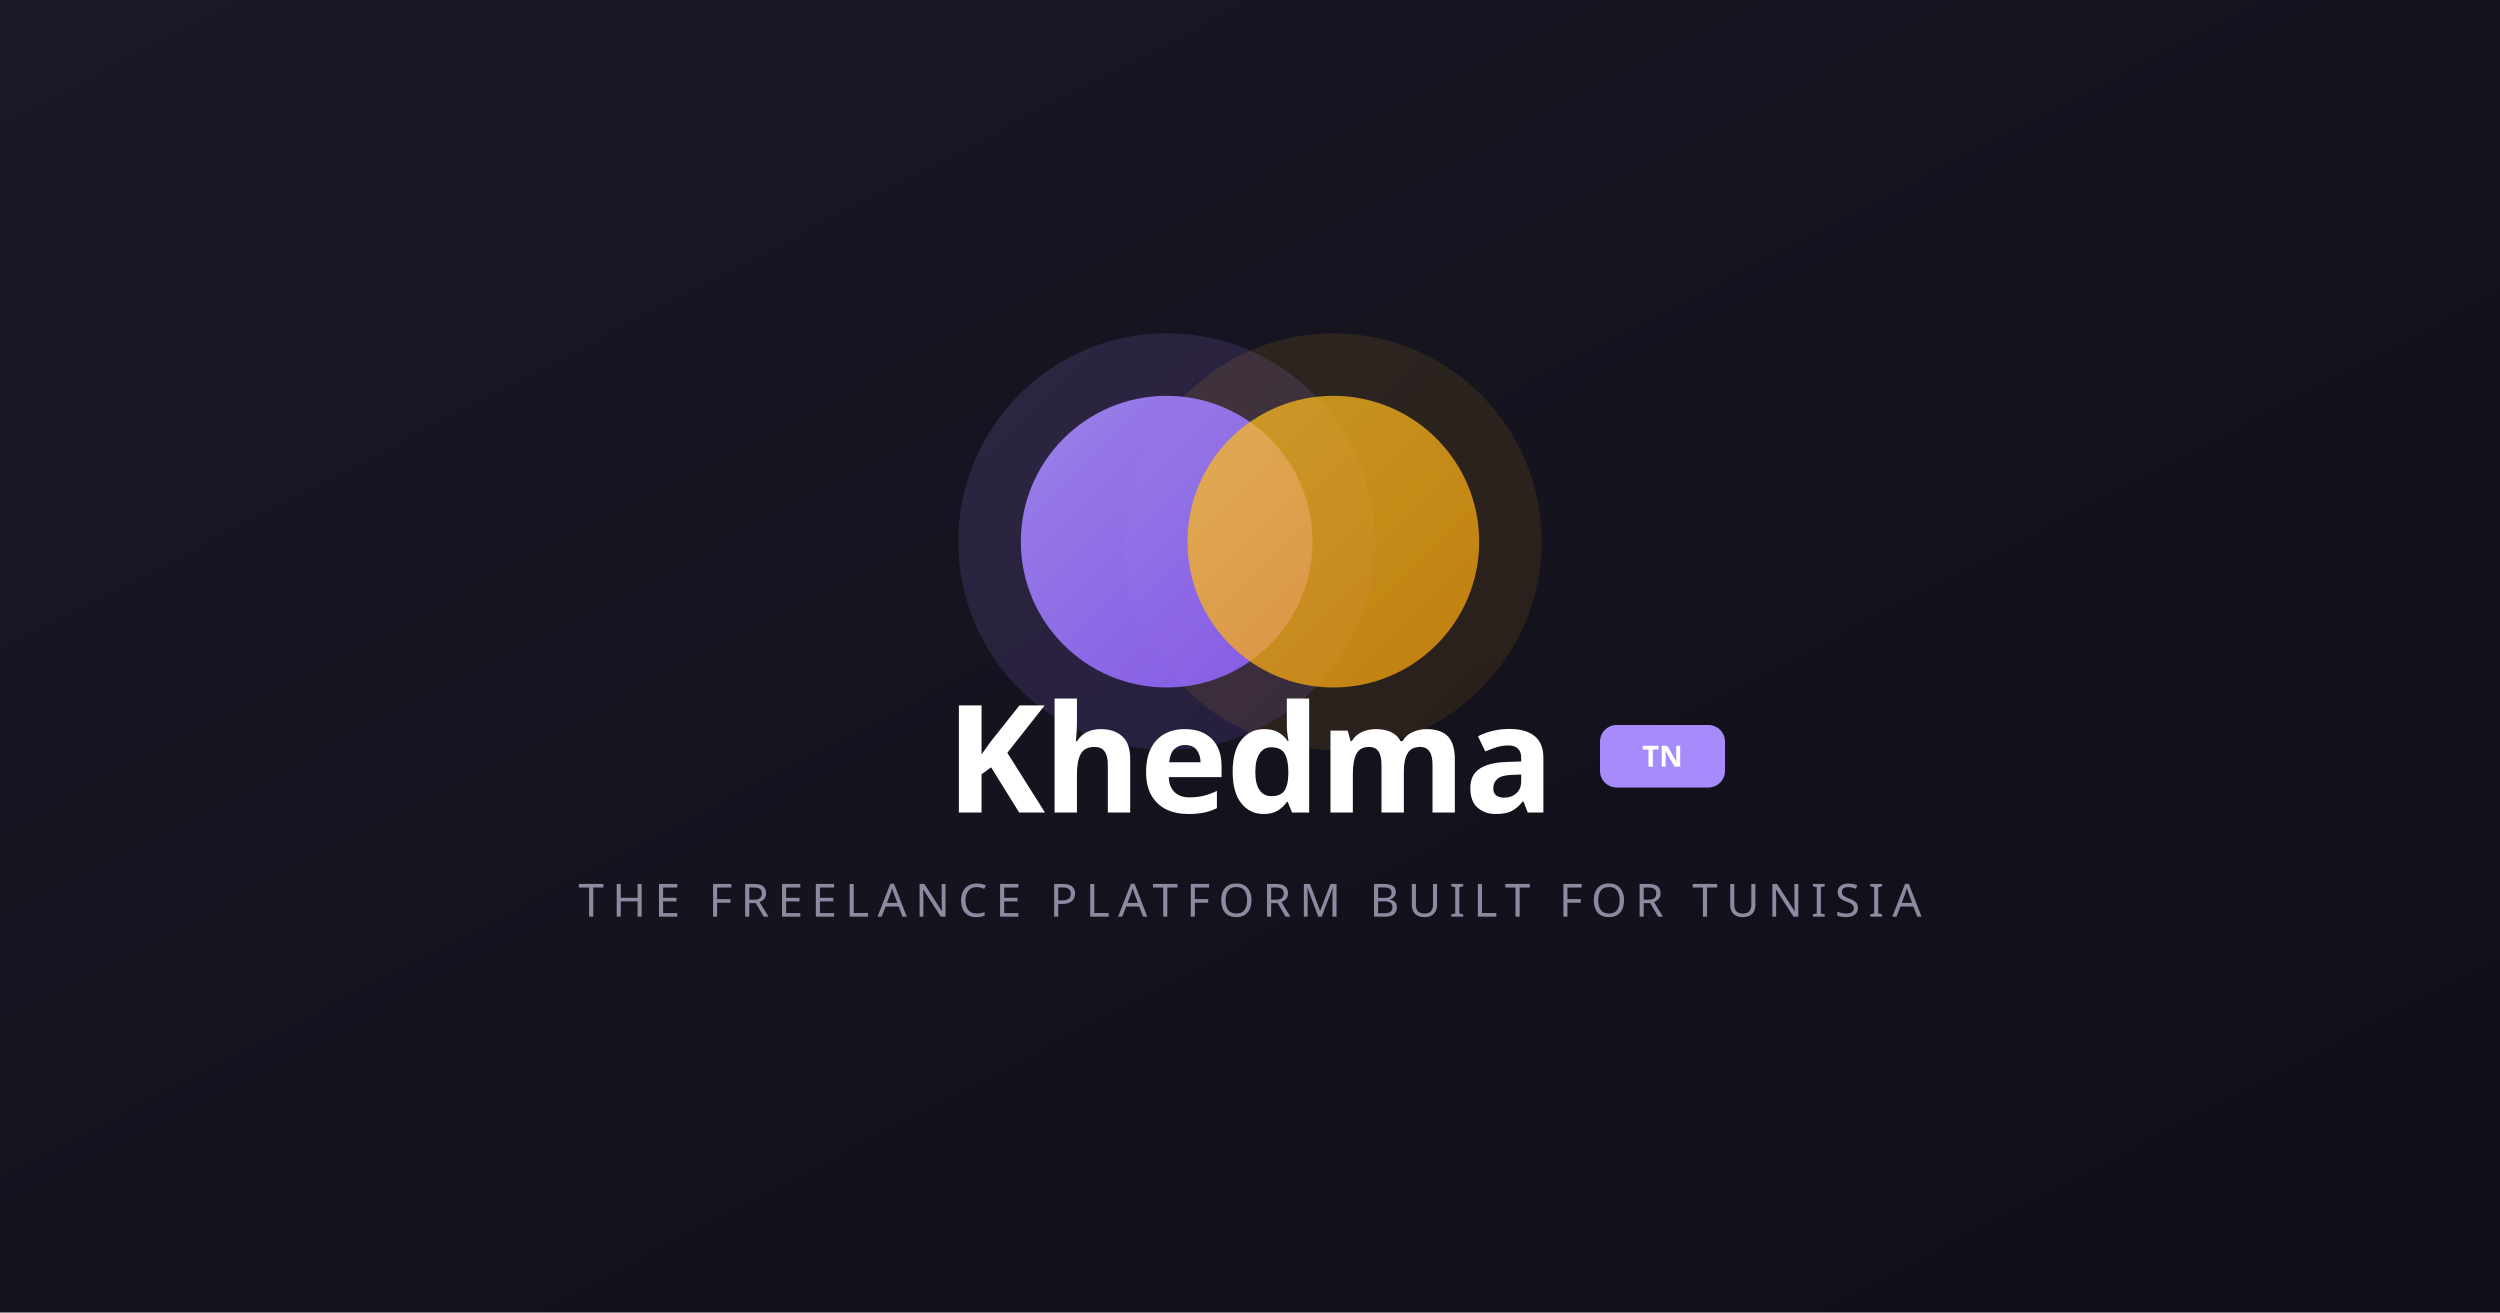
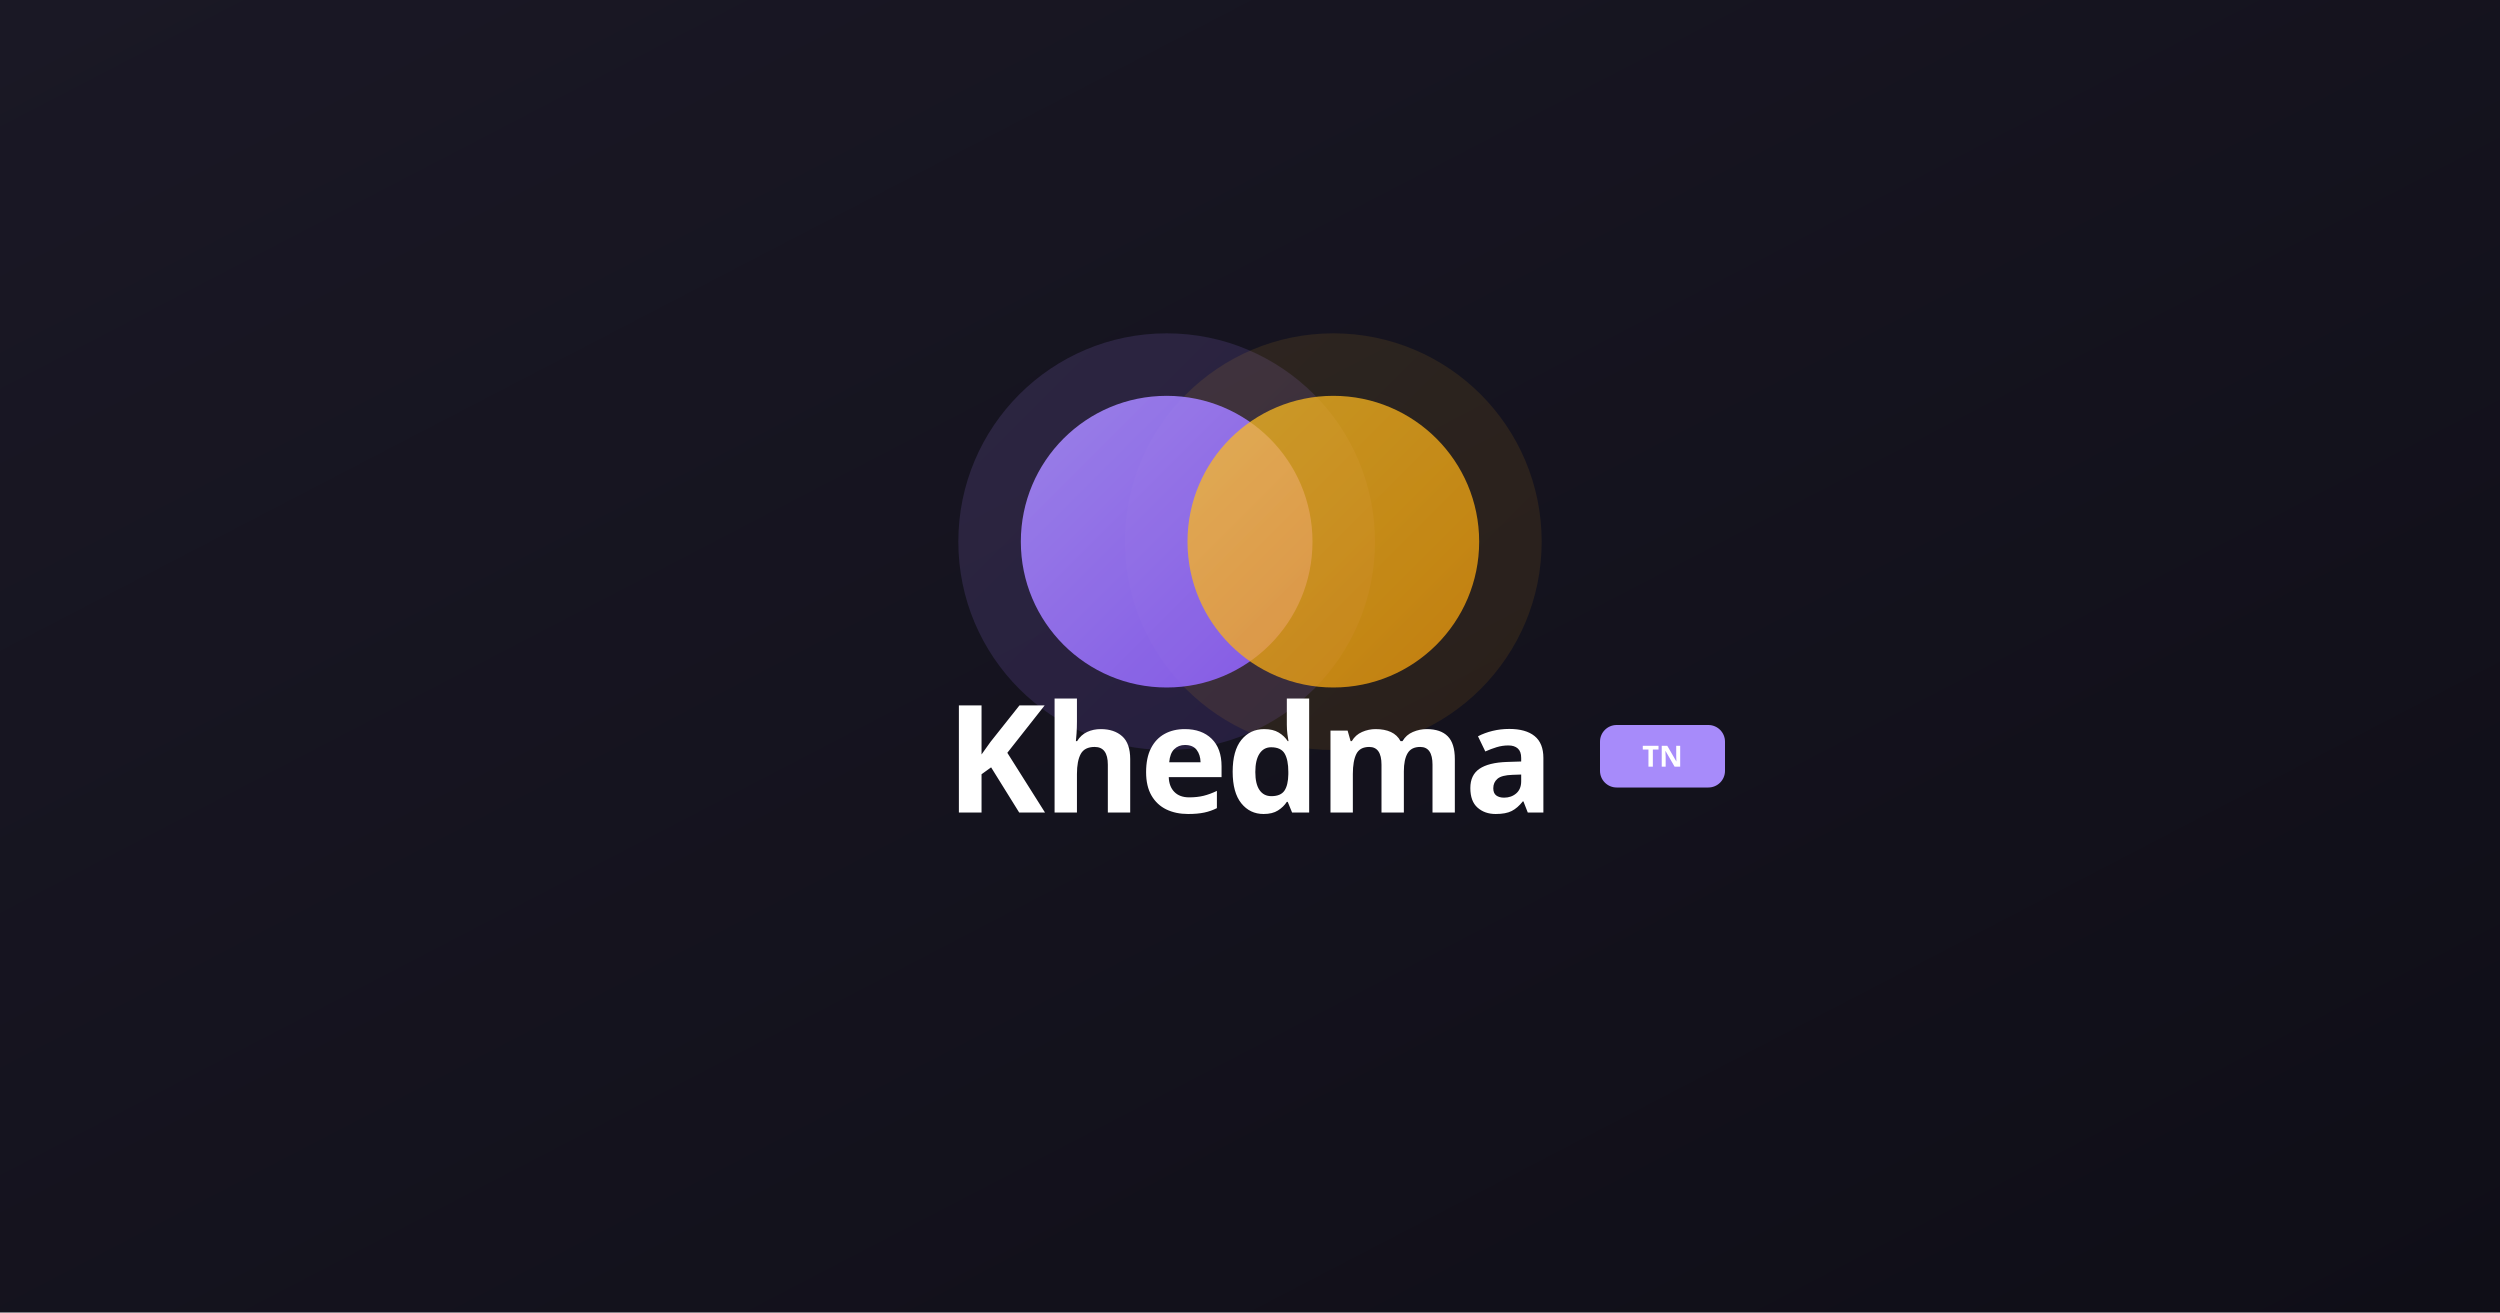
<svg xmlns="http://www.w3.org/2000/svg" viewBox="0 0 1200 630" width="1200" height="630">
  <defs>
    <linearGradient id="gbg" x1="0%" y1="0%" x2="100%" y2="100%">
      <stop offset="0%" stop-color="#1a1825" />
      <stop offset="100%" stop-color="#0f0e17" />
    </linearGradient>
    <linearGradient id="gp" x1="0%" y1="0%" x2="100%" y2="100%">
      <stop offset="0%" stop-color="#a78bfa" />
      <stop offset="100%" stop-color="#8b5cf6" />
    </linearGradient>
    <linearGradient id="ga" x1="0%" y1="0%" x2="100%" y2="100%">
      <stop offset="0%" stop-color="#fbbf24" />
      <stop offset="100%" stop-color="#f59e0b" />
    </linearGradient>
  </defs>
  <rect width="1200" height="630" fill="url(#gbg)" />
  <circle cx="560" cy="260" r="100" fill="url(#gp)" opacity="0.15" />
  <circle cx="640" cy="260" r="100" fill="url(#ga)" opacity="0.1" />
  <circle cx="560" cy="260" r="70" fill="url(#gp)" opacity="0.9" />
  <circle cx="640" cy="260" r="70" fill="url(#ga)" opacity="0.75" />
  <text x="600" y="390" text-anchor="middle" font-size="72" font-weight="700" fill="white" font-family="system-ui,sans-serif" letter-spacing="-1">Khedma</text>
  <rect x="768" y="348" width="60" height="30" rx="8" fill="#a78bfa" />
  <text x="798" y="368" text-anchor="middle" font-size="14" font-weight="700" fill="white" font-family="system-ui,sans-serif">TN</text>
-   <text x="600" y="440" text-anchor="middle" font-size="22" fill="#8b8aa0" font-family="system-ui,sans-serif" letter-spacing="4">THE FREELANCE PLATFORM BUILT FOR TUNISIA</text>
</svg>
